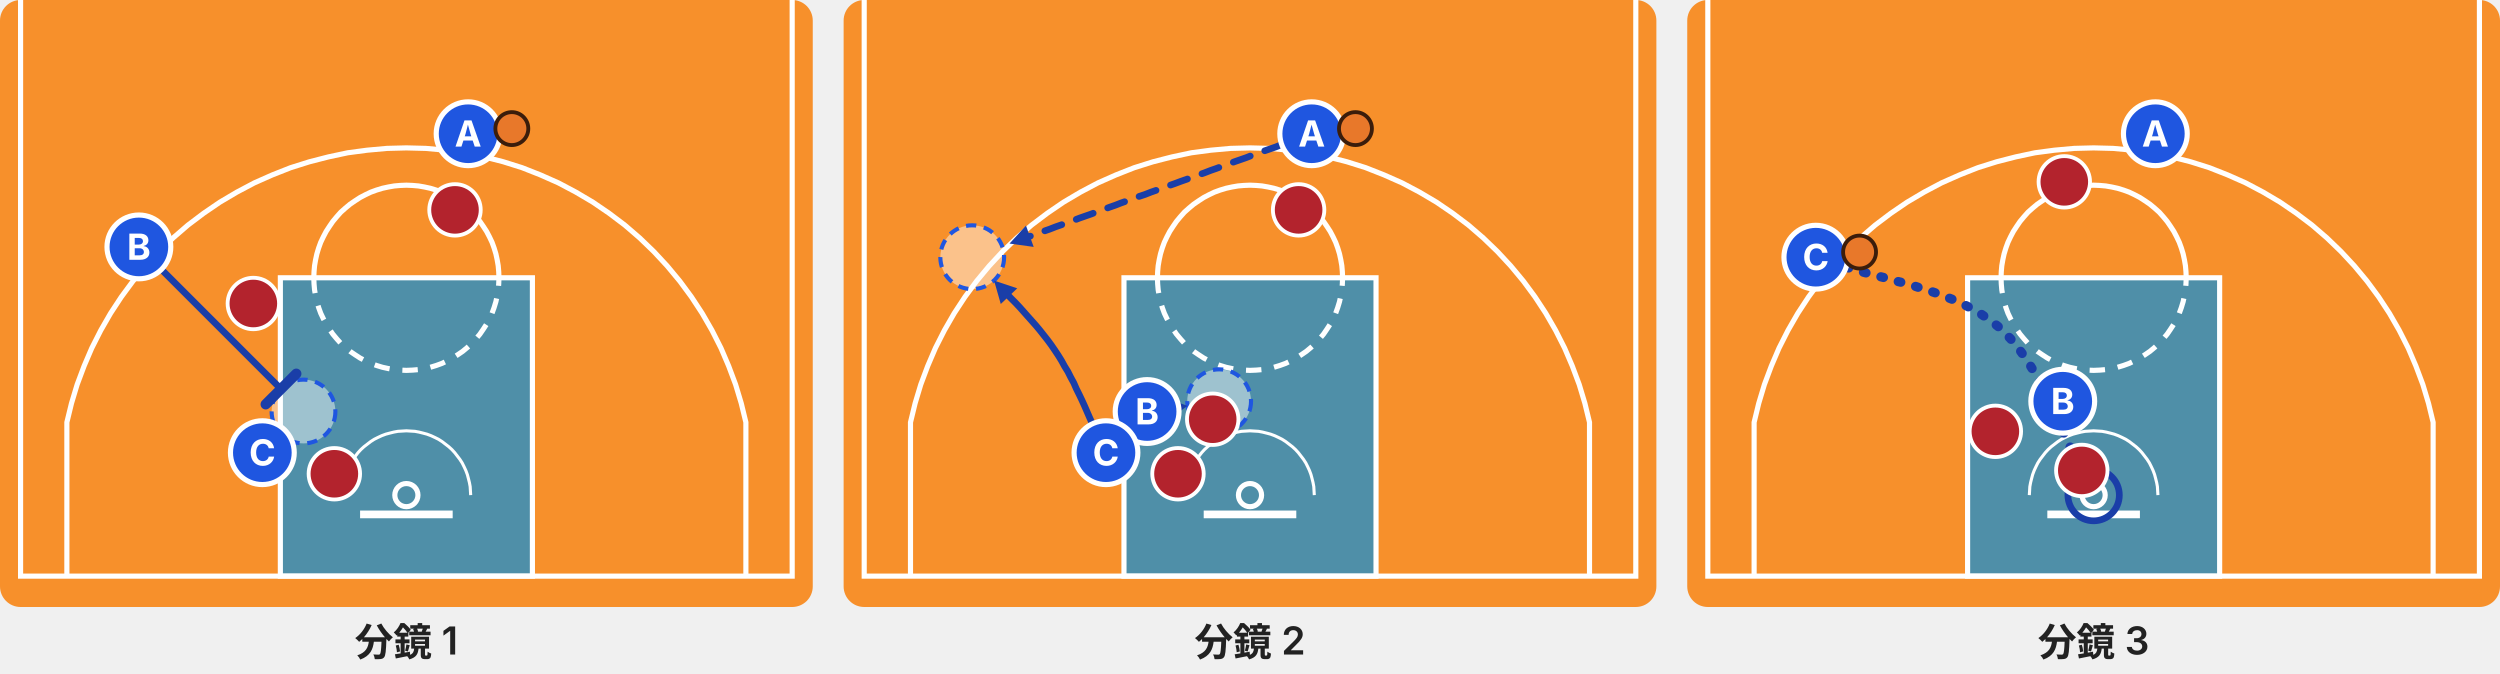
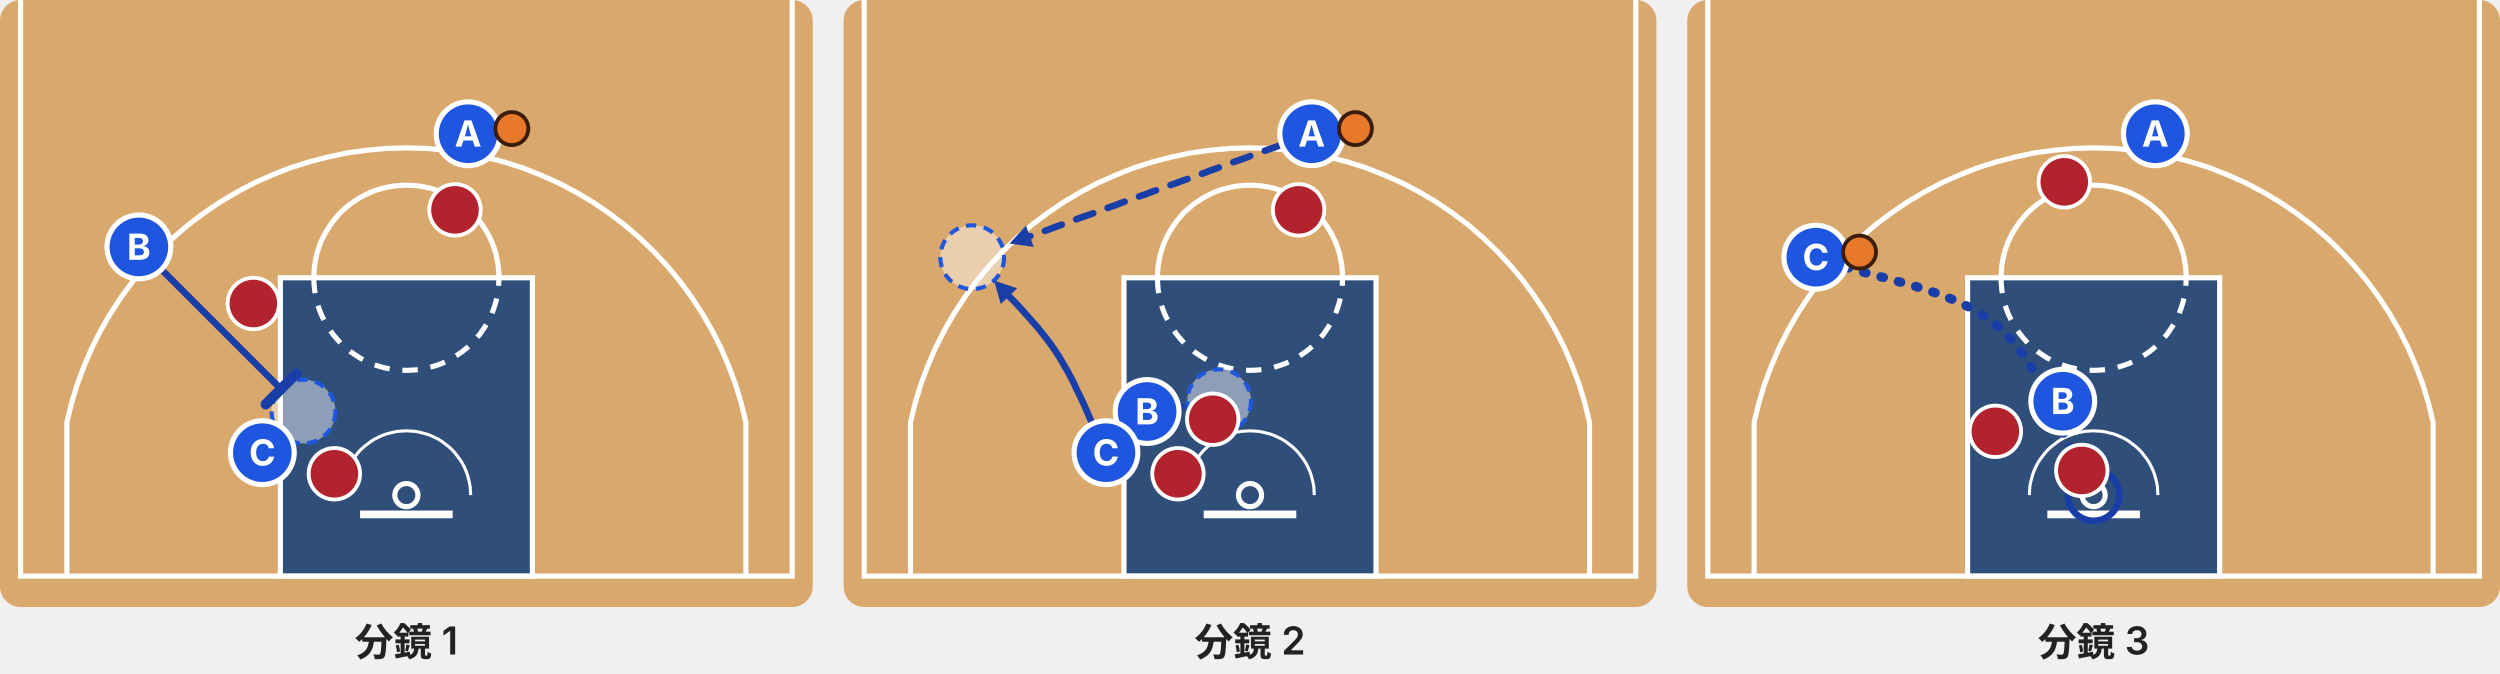
<svg xmlns="http://www.w3.org/2000/svg" viewBox="0 0 972.0 262.0" width="972.0" height="262.0" font-family="-apple-system, 'PingFang TC', 'Noto Sans TC', sans-serif">
  <g transform="translate(0,0)">
-     <rect width="316.0" height="236.0" rx="8" fill="#f7902b" />
-     <rect x="109.0" y="108.0" width="98.0" height="116.0" fill="#4f8fa8" stroke="#ffffff" stroke-width="2" />
+     <rect width="316.0" height="236.0" rx="8" fill="#d9a86c" />
+     <rect x="109.0" y="108.0" width="98.0" height="116.0" fill="#2f4f7a" stroke="#ffffff" stroke-width="2" />
    <polyline points="8.0,0.0 8.0,224.0 308.0,224.0 308.0,0.0" fill="none" stroke="#ffffff" stroke-width="2" />
    <polyline points="194.0,108.0 193.9,105.6 193.7,103.3 193.3,101.0 192.8,98.7 192.1,96.4 191.3,94.2 190.3,92.1 189.2,90.0 187.9,88.0 186.6,86.1 185.1,84.3 183.5,82.5 181.7,80.9 179.9,79.4 178.0,78.1 176.0,76.8 173.9,75.7 171.8,74.7 169.6,73.9 167.3,73.2 165.0,72.7 162.7,72.3 160.4,72.1 158.0,72.0 155.6,72.1 153.3,72.3 151.0,72.7 148.7,73.2 146.4,73.9 144.2,74.7 142.1,75.7 140.0,76.8 138.0,78.1 136.1,79.4 134.3,80.9 132.5,82.5 130.9,84.3 129.4,86.1 128.1,88.0 126.8,90.0 125.7,92.1 124.7,94.2 123.9,96.4 123.2,98.7 122.7,101.0 122.3,103.3 122.1,105.6 122.0,108.0" fill="none" stroke="#ffffff" stroke-width="2" />
    <polyline points="122.0,108.0 122.1,110.4 122.3,112.7 122.7,115.0 123.2,117.3 123.9,119.6 124.7,121.8 125.7,123.9 126.8,126.0 128.1,128.0 129.4,129.9 130.9,131.7 132.5,133.5 134.3,135.1 136.1,136.6 138.0,137.9 140.0,139.2 142.1,140.3 144.2,141.3 146.4,142.1 148.7,142.8 151.0,143.3 153.3,143.7 155.6,143.9 158.0,144.0 160.4,143.9 162.7,143.7 165.0,143.3 167.3,142.8 169.6,142.1 171.8,141.3 173.9,140.3 176.0,139.2 178.0,137.9 179.9,136.6 181.7,135.1 183.5,133.5 185.1,131.7 186.6,129.9 187.9,128.0 189.2,126.0 190.3,123.9 191.3,121.8 192.1,119.6 192.8,117.3 193.3,115.0 193.7,112.7 193.9,110.4 194.0,108.0" fill="none" stroke="#ffffff" stroke-width="2" stroke-dasharray="6 5" />
    <polyline points="290.0,224.0 290.0,164.2 288.2,156.8 286.0,149.5 283.3,142.3 280.3,135.3 276.8,128.4 273.0,121.8 268.8,115.4 264.3,109.3 259.4,103.4 254.2,97.8 248.7,92.5 242.9,87.5 236.8,82.9 230.5,78.6 223.9,74.7 217.1,71.1 210.1,68.0 203.0,65.2 195.7,62.9 188.3,61.0 180.8,59.4 173.3,58.4 165.6,57.7 158.0,57.5 150.4,57.7 142.7,58.4 135.2,59.4 127.7,61.0 120.3,62.9 113.0,65.2 105.9,68.0 98.9,71.1 92.1,74.7 85.5,78.6 79.2,82.9 73.1,87.5 67.3,92.5 61.8,97.8 56.6,103.4 51.7,109.3 47.2,115.4 43.0,121.8 39.2,128.4 35.7,135.3 32.7,142.3 30.0,149.5 27.8,156.8 26.0,164.2 26.0,224.0" fill="none" stroke="#ffffff" stroke-width="2" />
    <polyline points="183.0,192.5 182.9,190.9 182.8,189.2 182.5,187.6 182.1,186.0 181.7,184.5 181.1,182.9 180.4,181.4 179.7,180.0 178.8,178.6 177.8,177.3 176.8,176.0 175.7,174.8 174.5,173.7 173.2,172.7 171.9,171.7 170.5,170.8 169.1,170.1 167.6,169.4 166.0,168.8 164.5,168.4 162.9,168.0 161.3,167.7 159.6,167.6 158.0,167.5 156.4,167.6 154.7,167.7 153.1,168.0 151.5,168.4 150.0,168.8 148.4,169.4 146.9,170.1 145.5,170.8 144.1,171.7 142.8,172.7 141.5,173.7 140.3,174.8 139.2,176.0 138.2,177.3 137.2,178.6 136.3,180.0 135.6,181.4 134.9,182.9 134.3,184.5 133.9,186.0 133.5,187.6 133.2,189.2 133.1,190.9 133.0,192.5" fill="none" stroke="#ffffff" stroke-width="1.2" />
    <line x1="140.0" y1="200.0" x2="176.0" y2="200.0" stroke="#ffffff" stroke-width="3" />
    <circle cx="158.0" cy="192.5" r="4.5" fill="none" stroke="#ffffff" stroke-width="2" />
    <circle cx="118.0" cy="160.0" r="12.4" fill="#ffffff" fill-opacity="0.45" stroke="#1f56e0" stroke-width="1.6" stroke-dasharray="4 3" />
    <polyline points="62.8,104.8 64.4,106.4 66.1,108.1 67.8,109.8 69.6,111.6 71.3,113.3 73.0,115.0 74.8,116.8 76.5,118.5 78.2,120.2 79.9,121.9 81.7,123.7 83.4,125.4 85.1,127.1 86.9,128.9 88.6,130.6 90.3,132.3 92.1,134.1 93.8,135.8 95.5,137.5 97.2,139.2 99.0,141.0 100.7,142.7 102.4,144.4 104.2,146.2 105.9,147.9 107.6,149.6 109.2,151.2" fill="none" stroke="#1a3ea8" stroke-width="2.6" stroke-linecap="round" stroke-linejoin="round" />
    <line x1="115.2" y1="145.3" x2="103.3" y2="157.2" stroke="#1a3ea8" stroke-width="4" stroke-linecap="round" />
    <circle cx="176.9" cy="81.6" r="10.0" fill="#b3232d" stroke="#fff" stroke-width="1.5" />
    <circle cx="98.5" cy="118.0" r="10.0" fill="#b3232d" stroke="#fff" stroke-width="1.5" />
    <circle cx="130.0" cy="184.2" r="10.0" fill="#b3232d" stroke="#fff" stroke-width="1.5" />
    <circle cx="182.0" cy="52.0" r="12.4" fill="#1f56e0" stroke="#fff" stroke-width="2" />
    <text x="182.0" y="57.0" font-size="14" font-weight="700" fill="#fff" text-anchor="middle">A</text>
    <circle cx="54.0" cy="96.0" r="12.4" fill="#1f56e0" stroke="#fff" stroke-width="2" />
    <text x="54.0" y="101.0" font-size="14" font-weight="700" fill="#fff" text-anchor="middle">B</text>
    <circle cx="102.0" cy="176.0" r="12.4" fill="#1f56e0" stroke="#fff" stroke-width="2" />
    <text x="102.0" y="181.0" font-size="14" font-weight="700" fill="#fff" text-anchor="middle">C</text>
    <circle cx="199.0" cy="50.0" r="6.4" fill="#e8782a" stroke="#3b1d0b" stroke-width="1.5" />
    <text x="158.0" y="255.0" font-size="15" font-weight="600" fill="#222" text-anchor="middle">分鏡 1</text>
  </g>
  <g transform="translate(328,0)">
-     <rect width="316.0" height="236.0" rx="8" fill="#f7902b" />
-     <rect x="109.0" y="108.0" width="98.0" height="116.0" fill="#4f8fa8" stroke="#ffffff" stroke-width="2" />
+     <rect width="316.0" height="236.0" rx="8" fill="#d9a86c" />
+     <rect x="109.0" y="108.0" width="98.0" height="116.0" fill="#2f4f7a" stroke="#ffffff" stroke-width="2" />
    <polyline points="8.0,0.0 8.0,224.0 308.0,224.0 308.0,0.0" fill="none" stroke="#ffffff" stroke-width="2" />
    <polyline points="194.0,108.0 193.9,105.6 193.7,103.3 193.3,101.0 192.8,98.7 192.1,96.4 191.3,94.2 190.3,92.1 189.2,90.0 187.9,88.0 186.6,86.1 185.1,84.3 183.5,82.5 181.7,80.9 179.9,79.4 178.0,78.1 176.0,76.8 173.9,75.7 171.8,74.7 169.6,73.9 167.3,73.2 165.0,72.7 162.7,72.3 160.4,72.1 158.0,72.0 155.6,72.1 153.3,72.3 151.0,72.7 148.7,73.2 146.4,73.9 144.2,74.7 142.1,75.7 140.0,76.8 138.0,78.1 136.1,79.4 134.3,80.9 132.5,82.5 130.9,84.3 129.4,86.1 128.1,88.0 126.8,90.0 125.7,92.1 124.7,94.2 123.9,96.4 123.2,98.7 122.7,101.0 122.3,103.3 122.1,105.6 122.0,108.0" fill="none" stroke="#ffffff" stroke-width="2" />
    <polyline points="122.0,108.0 122.1,110.4 122.3,112.7 122.7,115.0 123.2,117.3 123.9,119.6 124.7,121.8 125.7,123.9 126.8,126.0 128.1,128.0 129.4,129.9 130.9,131.7 132.5,133.5 134.3,135.1 136.1,136.6 138.0,137.9 140.0,139.2 142.1,140.3 144.2,141.3 146.4,142.1 148.7,142.8 151.0,143.3 153.3,143.7 155.6,143.9 158.0,144.0 160.4,143.9 162.7,143.7 165.0,143.3 167.3,142.8 169.6,142.1 171.8,141.3 173.9,140.3 176.0,139.2 178.0,137.9 179.9,136.6 181.7,135.1 183.5,133.5 185.1,131.7 186.6,129.9 187.9,128.0 189.2,126.0 190.3,123.9 191.3,121.8 192.1,119.6 192.8,117.3 193.3,115.0 193.7,112.7 193.9,110.4 194.0,108.0" fill="none" stroke="#ffffff" stroke-width="2" stroke-dasharray="6 5" />
    <polyline points="290.0,224.0 290.0,164.2 288.2,156.8 286.0,149.5 283.3,142.3 280.3,135.3 276.8,128.4 273.0,121.8 268.8,115.4 264.3,109.3 259.4,103.4 254.2,97.8 248.7,92.5 242.9,87.5 236.8,82.9 230.5,78.6 223.9,74.7 217.1,71.1 210.1,68.0 203.0,65.2 195.7,62.9 188.3,61.0 180.8,59.4 173.3,58.4 165.6,57.7 158.0,57.5 150.4,57.7 142.7,58.4 135.2,59.4 127.7,61.0 120.3,62.9 113.0,65.2 105.9,68.0 98.9,71.1 92.1,74.7 85.5,78.6 79.2,82.9 73.1,87.5 67.3,92.5 61.8,97.8 56.6,103.4 51.7,109.3 47.2,115.4 43.0,121.8 39.2,128.4 35.7,135.3 32.7,142.3 30.0,149.5 27.8,156.8 26.0,164.2 26.0,224.0" fill="none" stroke="#ffffff" stroke-width="2" />
    <polyline points="183.0,192.5 182.9,190.9 182.8,189.2 182.5,187.6 182.1,186.0 181.7,184.5 181.1,182.9 180.4,181.4 179.7,180.0 178.8,178.6 177.8,177.3 176.8,176.0 175.7,174.8 174.5,173.7 173.2,172.7 171.9,171.7 170.5,170.8 169.1,170.1 167.6,169.4 166.0,168.8 164.5,168.4 162.9,168.0 161.3,167.7 159.6,167.6 158.0,167.5 156.4,167.6 154.7,167.7 153.1,168.0 151.5,168.4 150.0,168.8 148.4,169.4 146.9,170.1 145.5,170.8 144.1,171.7 142.8,172.7 141.5,173.7 140.3,174.8 139.2,176.0 138.2,177.3 137.2,178.6 136.3,180.0 135.6,181.4 134.9,182.9 134.3,184.5 133.9,186.0 133.5,187.6 133.2,189.2 133.1,190.9 133.0,192.5" fill="none" stroke="#ffffff" stroke-width="1.2" />
    <line x1="140.0" y1="200.0" x2="176.0" y2="200.0" stroke="#ffffff" stroke-width="3" />
    <circle cx="158.0" cy="192.5" r="4.5" fill="none" stroke="#ffffff" stroke-width="2" />
    <circle cx="50.0" cy="100.0" r="12.4" fill="#ffffff" fill-opacity="0.45" stroke="#1f56e0" stroke-width="1.6" stroke-dasharray="4 3" />
    <circle cx="146.0" cy="156.0" r="12.4" fill="#ffffff" fill-opacity="0.45" stroke="#1f56e0" stroke-width="1.6" stroke-dasharray="4 3" />
    <polyline points="96.8,164.8 96.7,164.7 95.7,162.5 94.7,160.2 93.7,157.9 92.7,155.7 91.6,153.4 90.5,151.2 89.5,148.9 88.3,146.7 87.2,144.5 85.9,142.4 84.7,140.2 83.4,138.1 82.0,136.0 80.7,134.1 79.3,132.2 77.8,130.3 76.3,128.4 74.8,126.6 73.2,124.8 71.6,123.0 70.0,121.2 68.4,119.4 66.7,117.6 65.0,115.9 63.3,114.1 63.2,114.0" fill="none" stroke="#1a3ea8" stroke-width="2.6" stroke-linecap="round" stroke-linejoin="round" />
    <polygon points="58.5,109.1 61.1,118.2 67.5,112.1" fill="#1a3ea8" />
    <polyline points="" fill="none" stroke="#1a3ea8" stroke-width="2.6" stroke-linecap="round" stroke-linejoin="round" />
    <polygon points="133.7,157.8 124.8,154.6 126.0,163.3" fill="#1a3ea8" />
    <polyline points="170.3,56.2 168.1,57.1 165.8,57.9 163.5,58.7 161.2,59.6 158.8,60.4 156.5,61.3 154.2,62.1 151.9,62.9 149.6,63.8 147.3,64.6 144.9,65.5 142.6,66.3 140.3,67.2 138.0,68.0 135.7,68.8 133.4,69.7 131.1,70.5 128.7,71.4 126.4,72.2 124.1,73.1 121.8,73.9 119.5,74.7 117.2,75.6 114.8,76.4 112.5,77.3 110.2,78.1 107.9,78.9 105.6,79.8 103.3,80.6 100.9,81.5 98.6,82.3 96.3,83.2 94.0,84.0 91.7,84.8 89.4,85.7 87.1,86.5 84.7,87.4 82.4,88.2 80.1,89.1 77.8,89.9 75.5,90.7 73.2,91.6 70.9,92.4" fill="none" stroke="#1a3ea8" stroke-width="2.6" stroke-linecap="round" stroke-linejoin="round" stroke-dasharray="7 6" />
    <polygon points="64.5,94.7 73.9,96.0 70.9,87.7" fill="#1a3ea8" />
    <circle cx="176.9" cy="81.6" r="10.0" fill="#b3232d" stroke="#fff" stroke-width="1.5" />
    <circle cx="143.5" cy="163.0" r="10.0" fill="#b3232d" stroke="#fff" stroke-width="1.5" />
    <circle cx="130.0" cy="184.2" r="10.0" fill="#b3232d" stroke="#fff" stroke-width="1.5" />
    <circle cx="182.0" cy="52.0" r="12.4" fill="#1f56e0" stroke="#fff" stroke-width="2" />
    <text x="182.0" y="57.0" font-size="14" font-weight="700" fill="#fff" text-anchor="middle">A</text>
    <circle cx="118.0" cy="160.0" r="12.4" fill="#1f56e0" stroke="#fff" stroke-width="2" />
    <text x="118.0" y="165.0" font-size="14" font-weight="700" fill="#fff" text-anchor="middle">B</text>
    <circle cx="102.0" cy="176.0" r="12.4" fill="#1f56e0" stroke="#fff" stroke-width="2" />
    <text x="102.0" y="181.0" font-size="14" font-weight="700" fill="#fff" text-anchor="middle">C</text>
    <circle cx="199.0" cy="50.0" r="6.4" fill="#e8782a" stroke="#3b1d0b" stroke-width="1.5" />
    <text x="158.0" y="255.0" font-size="15" font-weight="600" fill="#222" text-anchor="middle">分鏡 2</text>
  </g>
  <g transform="translate(656,0)">
-     <rect width="316.0" height="236.0" rx="8" fill="#f7902b" />
-     <rect x="109.0" y="108.0" width="98.0" height="116.0" fill="#4f8fa8" stroke="#ffffff" stroke-width="2" />
+     <rect width="316.0" height="236.0" rx="8" fill="#d9a86c" />
+     <rect x="109.0" y="108.0" width="98.0" height="116.0" fill="#2f4f7a" stroke="#ffffff" stroke-width="2" />
    <polyline points="8.0,0.0 8.0,224.0 308.0,224.0 308.0,0.0" fill="none" stroke="#ffffff" stroke-width="2" />
    <polyline points="194.0,108.0 193.9,105.6 193.7,103.3 193.3,101.0 192.8,98.7 192.1,96.4 191.3,94.2 190.3,92.1 189.2,90.0 187.9,88.0 186.6,86.1 185.1,84.3 183.5,82.5 181.7,80.9 179.9,79.4 178.0,78.1 176.0,76.8 173.9,75.7 171.8,74.7 169.6,73.9 167.3,73.2 165.0,72.7 162.7,72.3 160.4,72.1 158.0,72.0 155.6,72.1 153.3,72.3 151.0,72.7 148.7,73.2 146.4,73.9 144.2,74.7 142.1,75.7 140.0,76.8 138.0,78.1 136.1,79.4 134.3,80.9 132.5,82.5 130.9,84.3 129.4,86.1 128.1,88.0 126.8,90.0 125.7,92.1 124.7,94.2 123.9,96.4 123.2,98.7 122.7,101.0 122.3,103.3 122.1,105.6 122.0,108.0" fill="none" stroke="#ffffff" stroke-width="2" />
    <polyline points="122.0,108.0 122.1,110.4 122.3,112.7 122.7,115.0 123.2,117.3 123.9,119.6 124.7,121.8 125.7,123.9 126.8,126.0 128.1,128.0 129.4,129.9 130.9,131.7 132.5,133.5 134.3,135.1 136.1,136.6 138.0,137.9 140.0,139.2 142.1,140.3 144.2,141.3 146.4,142.1 148.7,142.8 151.0,143.3 153.3,143.7 155.6,143.9 158.0,144.0 160.4,143.9 162.7,143.7 165.0,143.3 167.3,142.8 169.6,142.1 171.8,141.3 173.9,140.3 176.0,139.2 178.0,137.9 179.9,136.6 181.7,135.1 183.5,133.5 185.1,131.7 186.6,129.9 187.9,128.0 189.2,126.0 190.3,123.9 191.3,121.8 192.1,119.6 192.8,117.3 193.3,115.0 193.7,112.7 193.9,110.4 194.0,108.0" fill="none" stroke="#ffffff" stroke-width="2" stroke-dasharray="6 5" />
    <polyline points="290.0,224.0 290.0,164.2 288.2,156.8 286.0,149.5 283.3,142.3 280.3,135.3 276.8,128.4 273.0,121.8 268.8,115.4 264.3,109.3 259.4,103.4 254.2,97.8 248.7,92.5 242.9,87.5 236.8,82.9 230.5,78.6 223.9,74.7 217.1,71.1 210.1,68.0 203.0,65.2 195.7,62.9 188.3,61.0 180.8,59.4 173.3,58.4 165.6,57.7 158.0,57.5 150.4,57.7 142.7,58.4 135.2,59.4 127.7,61.0 120.3,62.9 113.0,65.2 105.9,68.0 98.9,71.1 92.1,74.7 85.5,78.6 79.2,82.9 73.1,87.5 67.3,92.5 61.8,97.8 56.6,103.4 51.7,109.3 47.2,115.4 43.0,121.8 39.2,128.4 35.7,135.3 32.7,142.3 30.0,149.5 27.8,156.8 26.0,164.2 26.0,224.0" fill="none" stroke="#ffffff" stroke-width="2" />
    <polyline points="183.0,192.5 182.9,190.9 182.8,189.2 182.5,187.6 182.1,186.0 181.7,184.5 181.1,182.9 180.4,181.4 179.7,180.0 178.8,178.6 177.8,177.3 176.8,176.0 175.7,174.8 174.5,173.7 173.2,172.7 171.9,171.7 170.5,170.8 169.1,170.1 167.6,169.4 166.0,168.8 164.5,168.4 162.9,168.0 161.3,167.7 159.6,167.6 158.0,167.5 156.4,167.6 154.7,167.7 153.1,168.0 151.5,168.4 150.0,168.8 148.4,169.4 146.9,170.1 145.5,170.8 144.1,171.7 142.8,172.7 141.5,173.7 140.3,174.8 139.2,176.0 138.2,177.3 137.2,178.6 136.3,180.0 135.6,181.4 134.9,182.9 134.3,184.5 133.9,186.0 133.5,187.6 133.2,189.2 133.1,190.9 133.0,192.5" fill="none" stroke="#ffffff" stroke-width="1.2" />
    <line x1="140.0" y1="200.0" x2="176.0" y2="200.0" stroke="#ffffff" stroke-width="3" />
    <circle cx="158.0" cy="192.5" r="4.5" fill="none" stroke="#ffffff" stroke-width="2" />
    <polyline points="61.8,103.9 64.2,104.6 66.6,105.3 69.1,106.0 71.5,106.6 74.0,107.3 76.4,107.9 78.9,108.6 81.3,109.3 83.8,109.9 86.2,110.6 88.6,111.3 91.0,112.1 93.4,112.8 95.7,113.6 98.0,114.4 100.3,115.3 102.6,116.2 104.8,117.1 107.0,118.1 109.1,119.2 111.1,120.3 113.2,121.4 115.1,122.7 117.0,124.0 118.9,125.4 120.7,126.8 122.4,128.3 124.0,130.0 125.6,131.6 127.1,133.4 128.6,135.2 130.0,137.1 131.3,139.0 132.7,141.0 133.9,143.0 135.2,145.1 136.4,147.2 137.5,149.4 138.7,151.6 139.8,153.8 140.9,156.1 141.9,158.4 143.0,160.7 144.0,163.0 145.1,165.3 146.1,167.6 147.1,169.9 148.2,172.3 149.2,174.6 150.2,176.9 151.3,179.2 152.3,181.5 153.4,183.6" fill="none" stroke="#1a3ea8" stroke-width="3.6" stroke-linecap="round" stroke-linejoin="round" stroke-dasharray="1 6" />
    <circle cx="158.0" cy="192.5" r="10.0" fill="none" stroke="#1a3ea8" stroke-width="2.6" />
    <circle cx="146.6" cy="70.7" r="10.0" fill="#b3232d" stroke="#fff" stroke-width="1.5" />
    <circle cx="119.8" cy="167.7" r="10.0" fill="#b3232d" stroke="#fff" stroke-width="1.5" />
    <circle cx="153.4" cy="182.9" r="10.0" fill="#b3232d" stroke="#fff" stroke-width="1.5" />
    <circle cx="182.0" cy="52.0" r="12.4" fill="#1f56e0" stroke="#fff" stroke-width="2" />
    <text x="182.0" y="57.0" font-size="14" font-weight="700" fill="#fff" text-anchor="middle">A</text>
    <circle cx="146.0" cy="156.0" r="12.4" fill="#1f56e0" stroke="#fff" stroke-width="2" />
    <text x="146.0" y="161.0" font-size="14" font-weight="700" fill="#fff" text-anchor="middle">B</text>
    <circle cx="50.0" cy="100.0" r="12.4" fill="#1f56e0" stroke="#fff" stroke-width="2" />
    <text x="50.0" y="105.0" font-size="14" font-weight="700" fill="#fff" text-anchor="middle">C</text>
    <circle cx="67.0" cy="98.0" r="6.4" fill="#e8782a" stroke="#3b1d0b" stroke-width="1.5" />
    <text x="158.0" y="255.0" font-size="15" font-weight="600" fill="#222" text-anchor="middle">分鏡 3</text>
  </g>
</svg>
